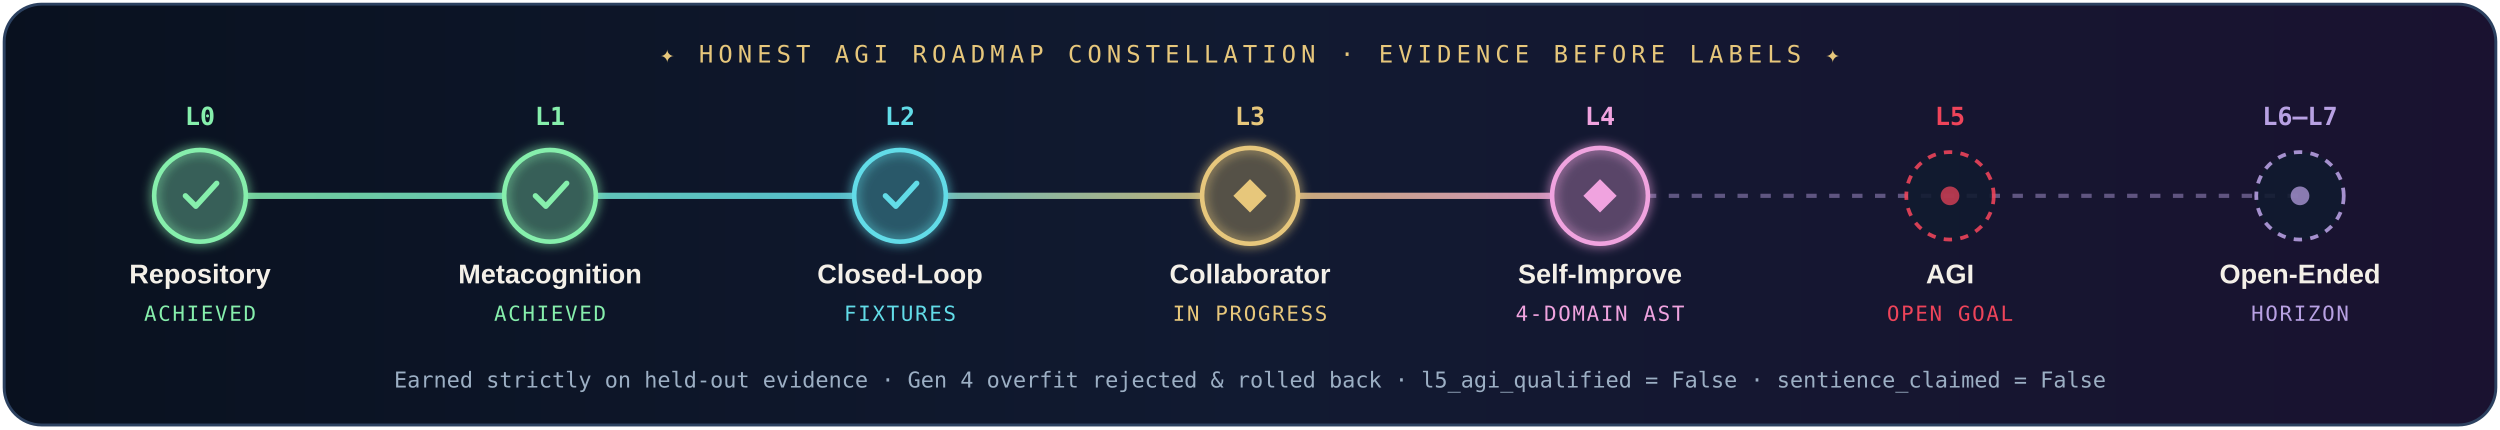
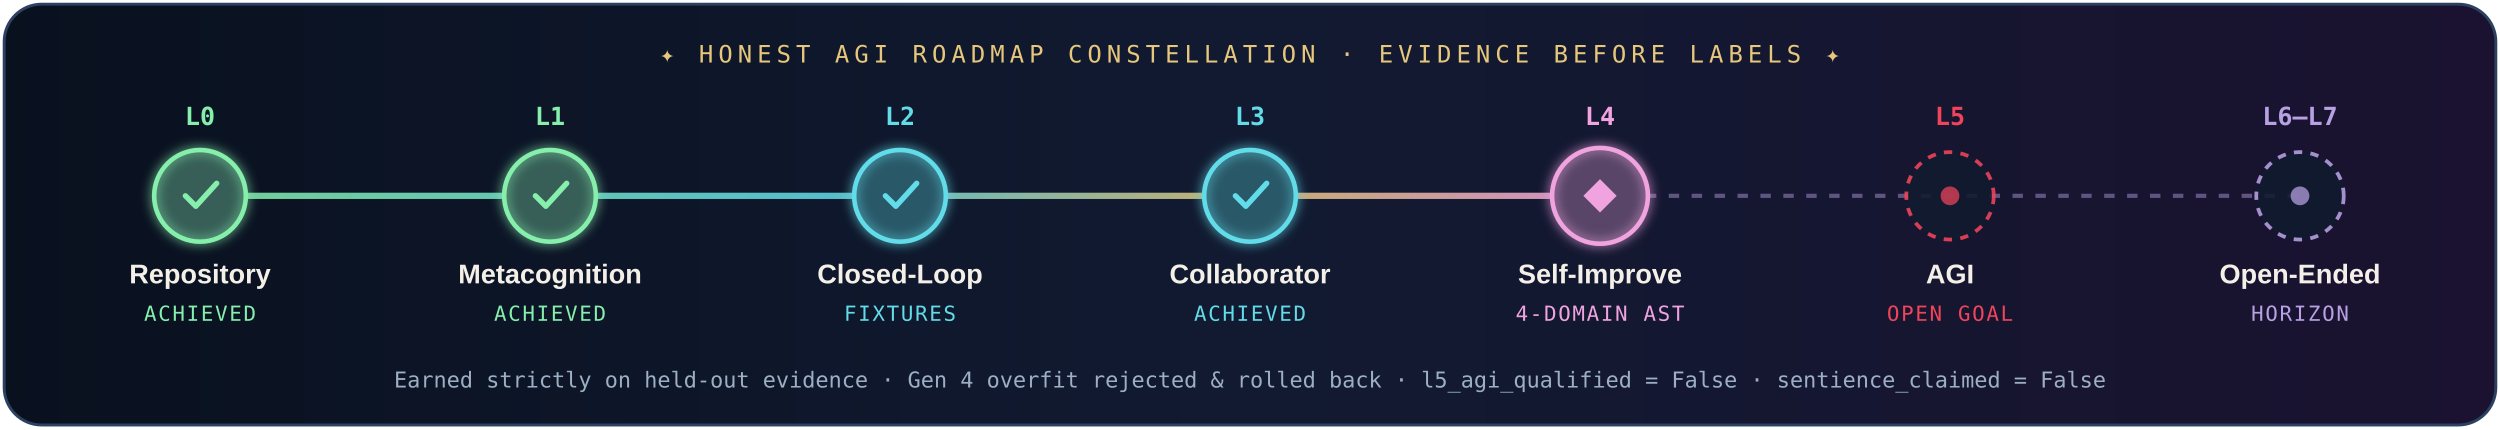
<svg xmlns="http://www.w3.org/2000/svg" viewBox="0 0 1200 206" width="1200" height="206" role="img" aria-label="Zoe Honest AGI Roadmap Progress from L0 Repository to L7 Open-Ended.">
  <defs>
    <linearGradient id="rbBg" x1="0%" y1="0%" x2="100%" y2="0%">
      <stop offset="0%" stop-color="#09111f" />
      <stop offset="50%" stop-color="#111a31" />
      <stop offset="100%" stop-color="#1a1230" />
    </linearGradient>
    <linearGradient id="trackDone" gradientUnits="userSpaceOnUse" x1="96" y1="94" x2="768" y2="94">
      <stop offset="0%" stop-color="#86efac" />
      <stop offset="45%" stop-color="#62dce8" />
      <stop offset="75%" stop-color="#e7c77b" />
      <stop offset="100%" stop-color="#f0a3df" />
    </linearGradient>
    <filter id="glow" x="-50%" y="-50%" width="200%" height="200%">
      <feGaussianBlur stdDeviation="2.6" result="b" />
      <feMerge>
        <feMergeNode in="b" />
        <feMergeNode in="SourceGraphic" />
      </feMerge>
    </filter>
  </defs>
  <rect x="2" y="2" width="1196" height="202" rx="18" fill="url(#rbBg)" stroke="#2c4160" stroke-width="1.4" />
  <text x="600" y="30" text-anchor="middle" font-family="'JetBrains Mono', 'Fira Code', ui-monospace, SFMono-Regular, Menlo, monospace" font-size="11.5" letter-spacing="2.4" fill="#e7c77b">✦  HONEST AGI ROADMAP CONSTELLATION  ·  EVIDENCE BEFORE LABELS  ✦</text>
  <line x1="96" y1="94" x2="768" y2="94" stroke="url(#trackDone)" stroke-width="3" opacity="0.85" />
  <line x1="768" y1="94" x2="1104" y2="94" stroke="#b8a1e3" stroke-width="2" stroke-dasharray="5 6" opacity="0.45" />
  <g>
    <circle cx="96" cy="94" r="22" fill="#101a2e" />
    <circle cx="96" cy="94" r="22" fill="#86efac" fill-opacity="0.18" stroke="#86efac" stroke-width="2.2" filter="url(#glow)" />
    <path d="M 89,94 L 94,99 L 104,88" fill="none" stroke="#86efac" stroke-width="2.6" stroke-linecap="round" stroke-linejoin="round" />
    <text x="96" y="60" text-anchor="middle" font-family="'JetBrains Mono', 'Fira Code', ui-monospace, SFMono-Regular, Menlo, monospace" font-size="12" font-weight="700" fill="#86efac">L0</text>
    <text x="96" y="136" text-anchor="middle" font-family="'Segoe UI', -apple-system, BlinkMacSystemFont, 'Helvetica Neue', Arial, sans-serif" font-size="13" font-weight="600" fill="#f4f0e8">Repository</text>
    <text x="96" y="154" text-anchor="middle" font-family="'JetBrains Mono', 'Fira Code', ui-monospace, SFMono-Regular, Menlo, monospace" font-size="10" letter-spacing="0.8" fill="#86efac">ACHIEVED</text>
  </g>
  <g>
    <circle cx="264" cy="94" r="22" fill="#101a2e" />
    <circle cx="264" cy="94" r="22" fill="#86efac" fill-opacity="0.18" stroke="#86efac" stroke-width="2.2" filter="url(#glow)" />
    <path d="M 257,94 L 262,99 L 272,88" fill="none" stroke="#86efac" stroke-width="2.6" stroke-linecap="round" stroke-linejoin="round" />
    <text x="264" y="60" text-anchor="middle" font-family="'JetBrains Mono', 'Fira Code', ui-monospace, SFMono-Regular, Menlo, monospace" font-size="12" font-weight="700" fill="#86efac">L1</text>
    <text x="264" y="136" text-anchor="middle" font-family="'Segoe UI', -apple-system, BlinkMacSystemFont, 'Helvetica Neue', Arial, sans-serif" font-size="13" font-weight="600" fill="#f4f0e8">Metacognition</text>
    <text x="264" y="154" text-anchor="middle" font-family="'JetBrains Mono', 'Fira Code', ui-monospace, SFMono-Regular, Menlo, monospace" font-size="10" letter-spacing="0.8" fill="#86efac">ACHIEVED</text>
  </g>
  <g>
    <circle cx="432" cy="94" r="22" fill="#101a2e" />
    <circle cx="432" cy="94" r="22" fill="#62dce8" fill-opacity="0.18" stroke="#62dce8" stroke-width="2.2" filter="url(#glow)" />
    <path d="M 425,94 L 430,99 L 440,88" fill="none" stroke="#62dce8" stroke-width="2.6" stroke-linecap="round" stroke-linejoin="round" />
    <text x="432" y="60" text-anchor="middle" font-family="'JetBrains Mono', 'Fira Code', ui-monospace, SFMono-Regular, Menlo, monospace" font-size="12" font-weight="700" fill="#62dce8">L2</text>
    <text x="432" y="136" text-anchor="middle" font-family="'Segoe UI', -apple-system, BlinkMacSystemFont, 'Helvetica Neue', Arial, sans-serif" font-size="13" font-weight="600" fill="#f4f0e8">Closed-Loop</text>
    <text x="432" y="154" text-anchor="middle" font-family="'JetBrains Mono', 'Fira Code', ui-monospace, SFMono-Regular, Menlo, monospace" font-size="10" letter-spacing="0.8" fill="#62dce8">FIXTURES</text>
  </g>
  <g>
-     <circle cx="600" cy="94" r="23" fill="#101a2e" />
-     <circle cx="600" cy="94" r="23" fill="#e7c77b" fill-opacity="0.18" stroke="#e7c77b" stroke-width="2.2" filter="url(#glow)">
-       <animate attributeName="r" values="21;24;21" dur="3.0s" repeatCount="indefinite" />
-     </circle>
-     <polygon points="600,86 608,94 600,102 592,94" fill="#e7c77b" />
-     <text x="600" y="60" text-anchor="middle" font-family="'JetBrains Mono', 'Fira Code', ui-monospace, SFMono-Regular, Menlo, monospace" font-size="12" font-weight="700" fill="#e7c77b">L3</text>
+     <circle cx="600" cy="94" r="22" fill="#101a2e" />
+     <circle cx="600" cy="94" r="22" fill="#62dce8" fill-opacity="0.18" stroke="#62dce8" stroke-width="2.2" filter="url(#glow)" />
+     <path d="M 593,94 L 598,99 L 608,88" fill="none" stroke="#62dce8" stroke-width="2.6" stroke-linecap="round" stroke-linejoin="round" />
+     <text x="600" y="60" text-anchor="middle" font-family="'JetBrains Mono', 'Fira Code', ui-monospace, SFMono-Regular, Menlo, monospace" font-size="12" font-weight="700" fill="#62dce8">L3</text>
    <text x="600" y="136" text-anchor="middle" font-family="'Segoe UI', -apple-system, BlinkMacSystemFont, 'Helvetica Neue', Arial, sans-serif" font-size="13" font-weight="600" fill="#f4f0e8">Collaborator</text>
-     <text x="600" y="154" text-anchor="middle" font-family="'JetBrains Mono', 'Fira Code', ui-monospace, SFMono-Regular, Menlo, monospace" font-size="10" letter-spacing="0.8" fill="#e7c77b">IN PROGRESS</text>
+     <text x="600" y="154" text-anchor="middle" font-family="'JetBrains Mono', 'Fira Code', ui-monospace, SFMono-Regular, Menlo, monospace" font-size="10" letter-spacing="0.8" fill="#62dce8">ACHIEVED</text>
  </g>
  <g>
    <circle cx="768" cy="94" r="23" fill="#101a2e" />
    <circle cx="768" cy="94" r="23" fill="#f0a3df" fill-opacity="0.18" stroke="#f0a3df" stroke-width="2.2" filter="url(#glow)">
      <animate attributeName="r" values="21;24;21" dur="3.0s" repeatCount="indefinite" />
    </circle>
    <polygon points="768,86 776,94 768,102 760,94" fill="#f0a3df" />
    <text x="768" y="60" text-anchor="middle" font-family="'JetBrains Mono', 'Fira Code', ui-monospace, SFMono-Regular, Menlo, monospace" font-size="12" font-weight="700" fill="#f0a3df">L4</text>
    <text x="768" y="136" text-anchor="middle" font-family="'Segoe UI', -apple-system, BlinkMacSystemFont, 'Helvetica Neue', Arial, sans-serif" font-size="13" font-weight="600" fill="#f4f0e8">Self-Improve</text>
    <text x="768" y="154" text-anchor="middle" font-family="'JetBrains Mono', 'Fira Code', ui-monospace, SFMono-Regular, Menlo, monospace" font-size="10" letter-spacing="0.8" fill="#f0a3df">4-DOMAIN AST</text>
  </g>
  <g>
    <circle cx="936" cy="94" r="21" fill="#101a2e" stroke="#ef445a" stroke-width="1.8" stroke-dasharray="4 4" opacity="0.88" />
    <circle cx="936" cy="94" r="4.5" fill="#ef445a" opacity="0.72" />
    <text x="936" y="60" text-anchor="middle" font-family="'JetBrains Mono', 'Fira Code', ui-monospace, SFMono-Regular, Menlo, monospace" font-size="12" font-weight="700" fill="#ef445a">L5</text>
    <text x="936" y="136" text-anchor="middle" font-family="'Segoe UI', -apple-system, BlinkMacSystemFont, 'Helvetica Neue', Arial, sans-serif" font-size="13" font-weight="600" fill="#f4f0e8">AGI</text>
    <text x="936" y="154" text-anchor="middle" font-family="'JetBrains Mono', 'Fira Code', ui-monospace, SFMono-Regular, Menlo, monospace" font-size="10" letter-spacing="0.8" fill="#ef445a">OPEN GOAL</text>
  </g>
  <g>
    <circle cx="1104" cy="94" r="21" fill="#101a2e" stroke="#b8a1e3" stroke-width="1.8" stroke-dasharray="4 4" opacity="0.88" />
    <circle cx="1104" cy="94" r="4.5" fill="#b8a1e3" opacity="0.72" />
    <text x="1104" y="60" text-anchor="middle" font-family="'JetBrains Mono', 'Fira Code', ui-monospace, SFMono-Regular, Menlo, monospace" font-size="12" font-weight="700" fill="#b8a1e3">L6–L7</text>
    <text x="1104" y="136" text-anchor="middle" font-family="'Segoe UI', -apple-system, BlinkMacSystemFont, 'Helvetica Neue', Arial, sans-serif" font-size="13" font-weight="600" fill="#f4f0e8">Open-Ended</text>
    <text x="1104" y="154" text-anchor="middle" font-family="'JetBrains Mono', 'Fira Code', ui-monospace, SFMono-Regular, Menlo, monospace" font-size="10" letter-spacing="0.8" fill="#b8a1e3">HORIZON</text>
  </g>
  <text x="600" y="186" text-anchor="middle" font-family="'JetBrains Mono', 'Fira Code', ui-monospace, SFMono-Regular, Menlo, monospace" font-size="10.5" fill="#9cafc4">
    Earned strictly on held-out evidence  ·  Gen 4 overfit rejected &amp; rolled back  ·  l5_agi_qualified = False  ·  sentience_claimed = False
  </text>
</svg>
